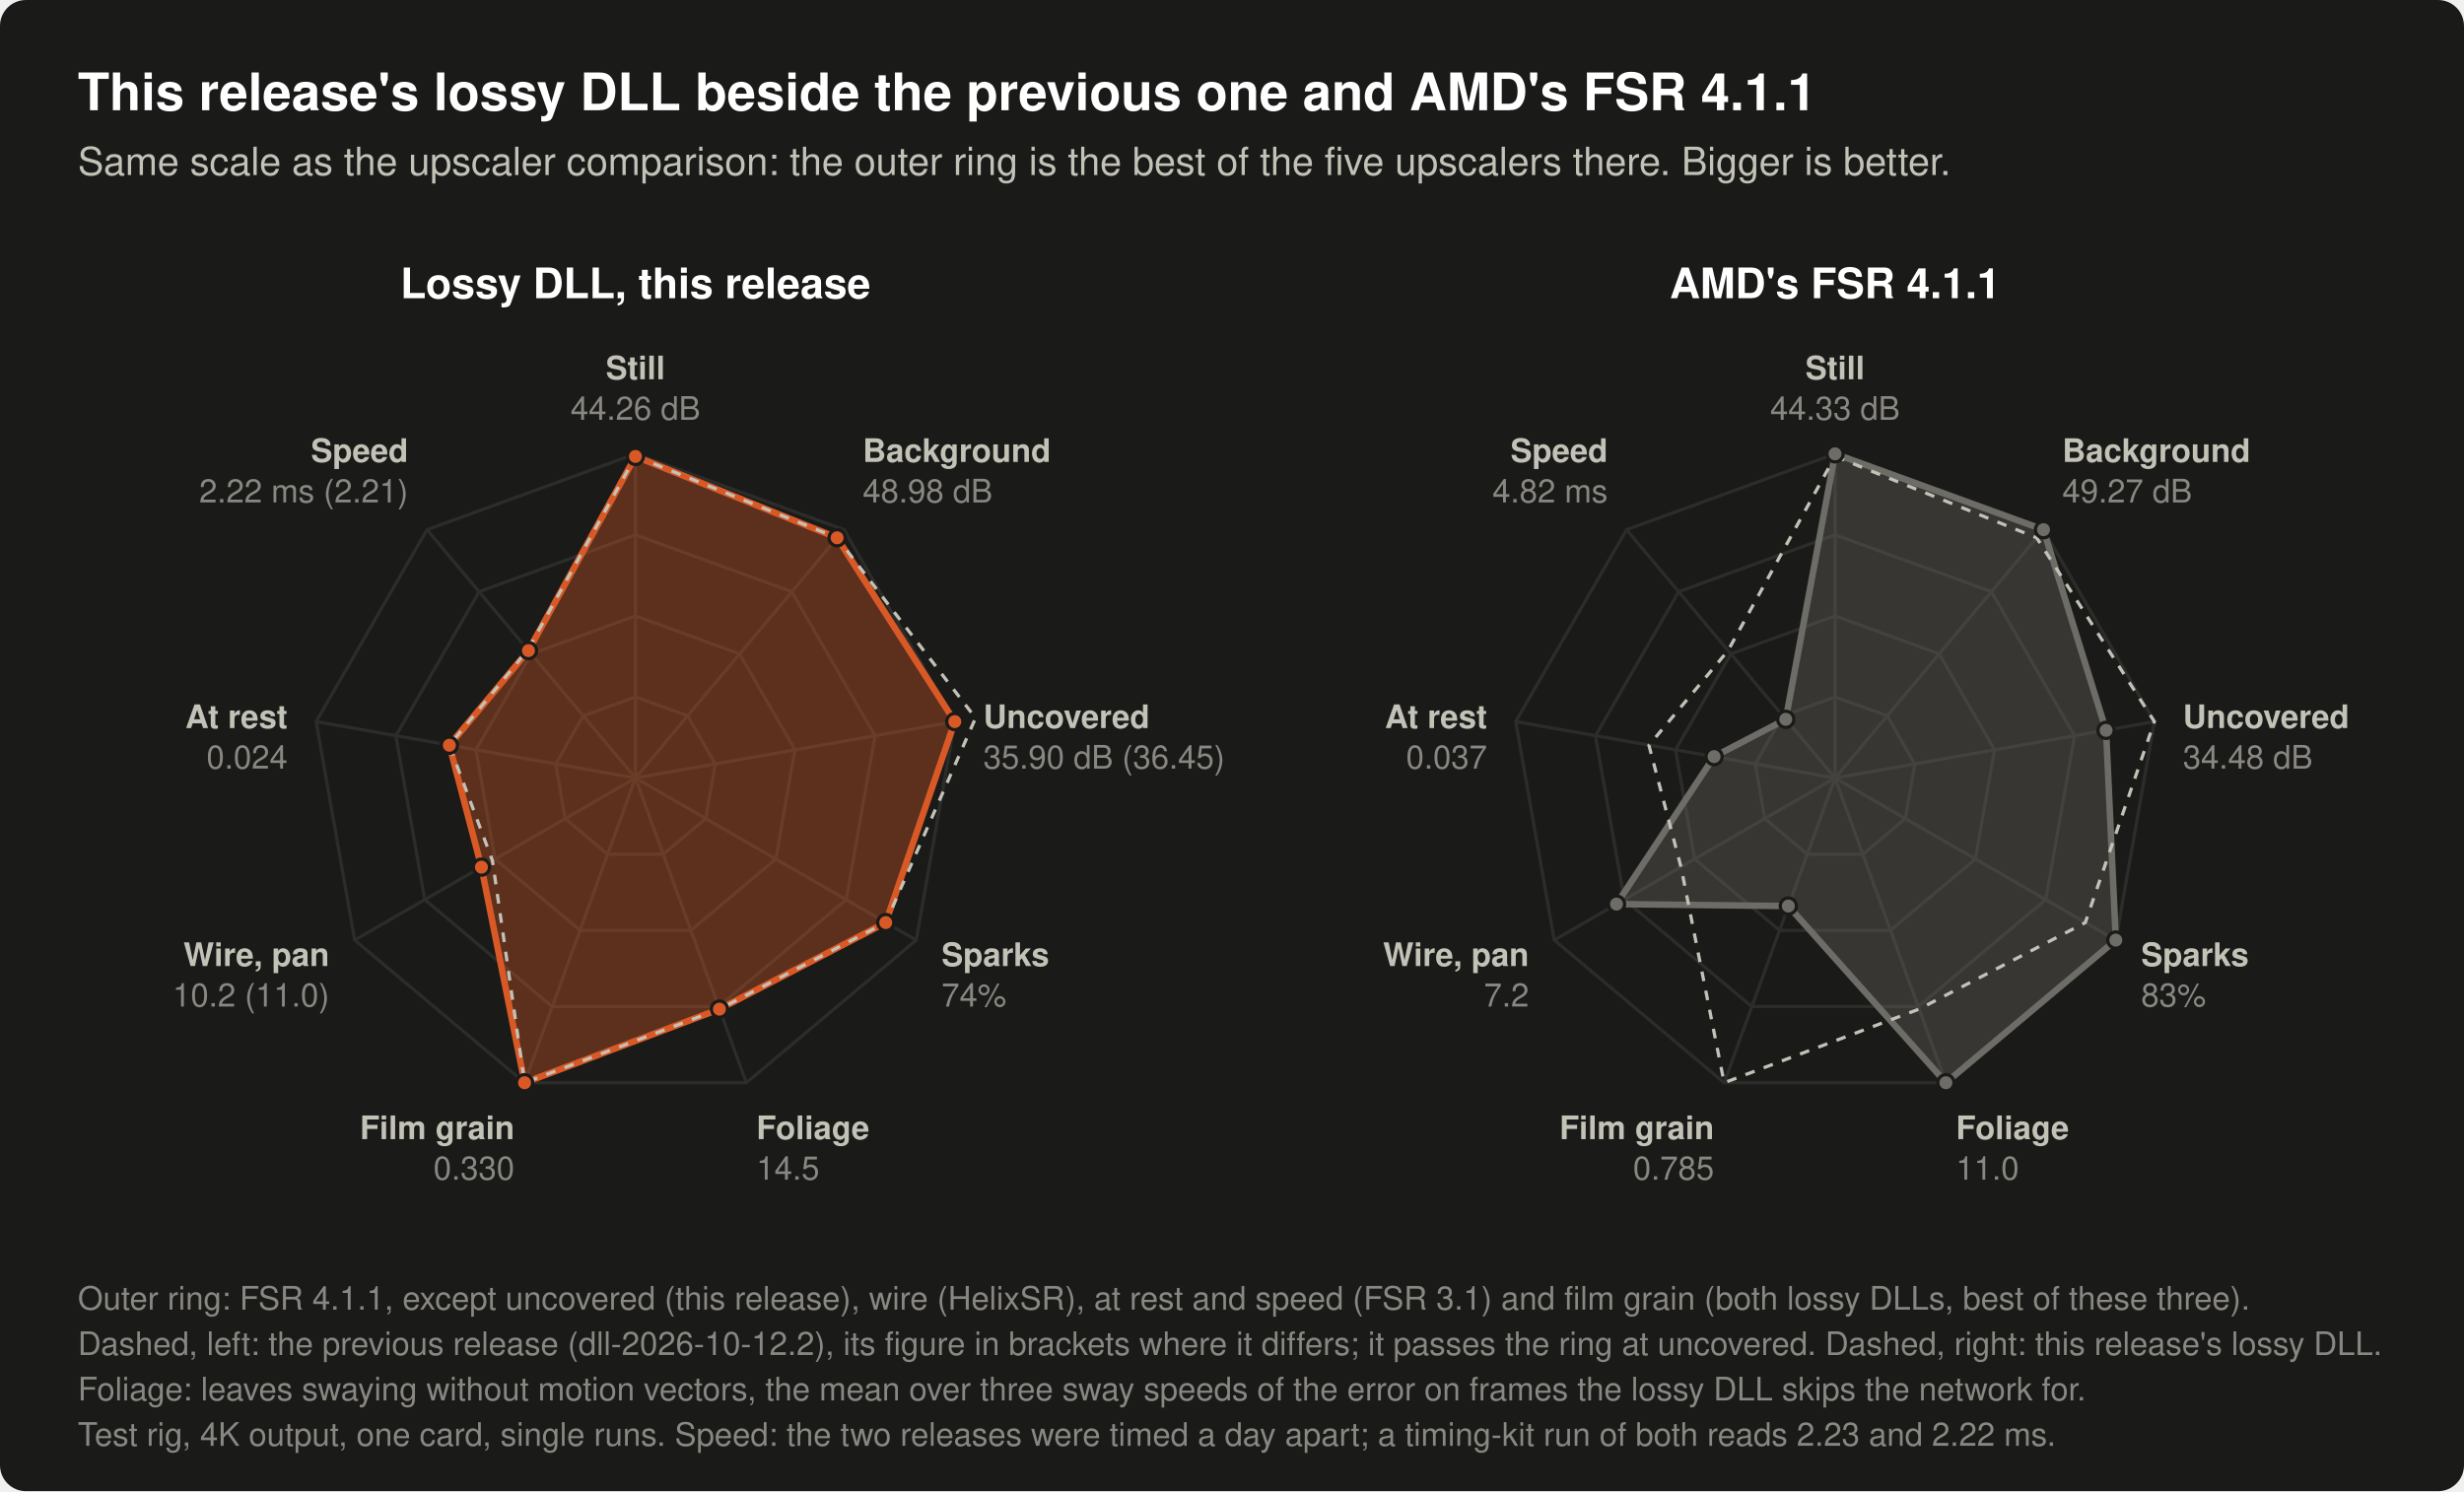
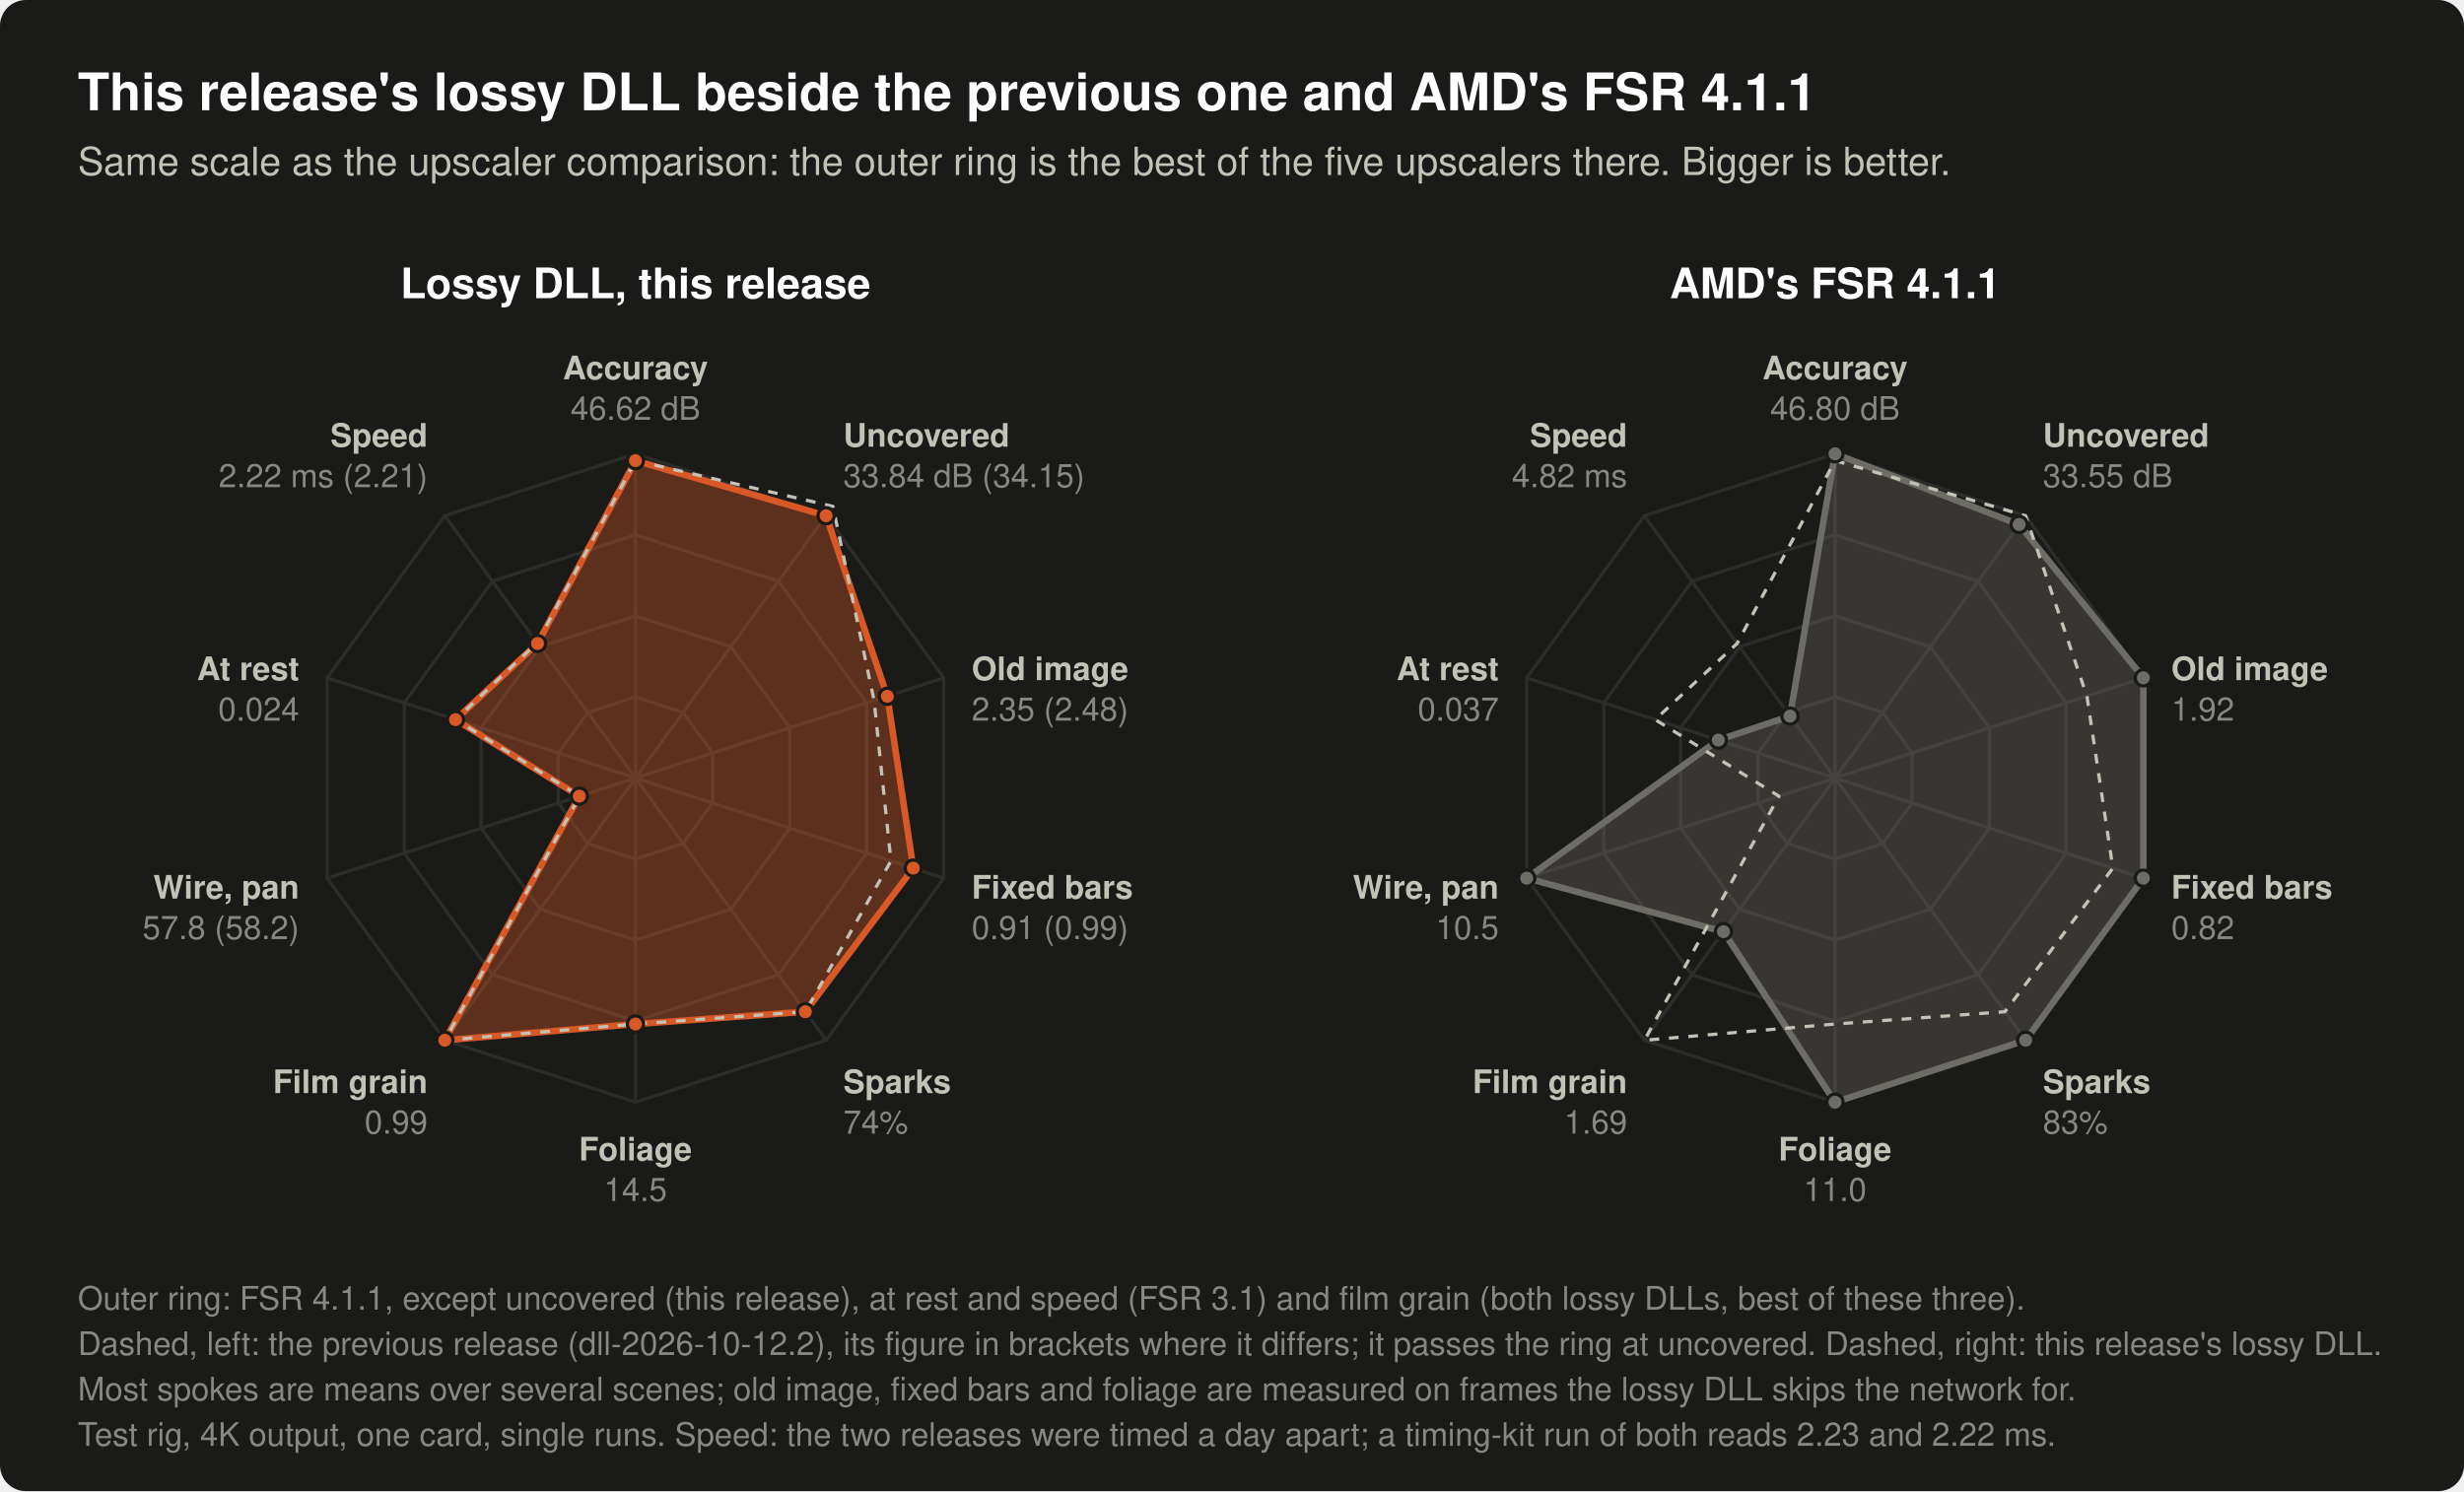
- <svg xmlns="http://www.w3.org/2000/svg" width="760" height="460" viewBox="0 0 760 460" role="img" aria-label="Two radar charts with nine spokes each. Left: this release's lossy DLL, with the previous release's as a dashed outline. Right: AMD's FSR 4.1.1, with this release's lossy DLL as a dashed outline. The spokes have the scale of the upscaler comparison's chart: the outer ring is the best of the five upscalers compared there (FSR 4.1.1, the lossy DLL, FSR 3.1, HelixSR, XeSS), and for film grain the best of these three. A larger shape is better. Still picture: accuracy (dB): FSR 4.1.1 44.33 dB, the lossy DLL of dll-2026-10-12.2 44.26 dB, the lossy DLL of dll-2026-10-13 44.26 dB. Moving background: accuracy (dB): FSR 4.1.1 49.27 dB, the lossy DLL of dll-2026-10-12.2 48.98 dB, the lossy DLL of dll-2026-10-13 48.98 dB. Areas a moving object has just uncovered: accuracy (dB): FSR 4.1.1 34.48 dB, the lossy DLL of dll-2026-10-12.2 36.45 dB, the lossy DLL of dll-2026-10-13 35.90 dB. Tiny fast sparks: share of their brightness shown (%): FSR 4.1.1 83%, the lossy DLL of dll-2026-10-12.2 74%, the lossy DLL of dll-2026-10-13 74%. Leaves swaying without motion vectors, mean of three sway speeds: error (of 255): FSR 4.1.1 11.0, the lossy DLL of dll-2026-10-12.2 14.5, the lossy DLL of dll-2026-10-13 14.5. Still picture with grain of 6 of 255: change per frame (of 255): FSR 4.1.1 0.785, the lossy DLL of dll-2026-10-12.2 0.330, the lossy DLL of dll-2026-10-13 0.330. Thin wire under a slow pan: change per frame (of 255): FSR 4.1.1 7.2, the lossy DLL of dll-2026-10-12.2 11.0, the lossy DLL of dll-2026-10-13 10.2. Still picture: change per frame (of 255): FSR 4.1.1 0.037, the lossy DLL of dll-2026-10-12.2 0.024, the lossy DLL of dll-2026-10-13 0.024. Time per upscale call at 3840x2160 (ms): FSR 4.1.1 4.82 ms, the lossy DLL of dll-2026-10-12.2 2.21 ms, the lossy DLL of dll-2026-10-13 2.22 ms.">
+ <svg xmlns="http://www.w3.org/2000/svg" width="760" height="460" viewBox="0 0 760 460" role="img" aria-label="Two radar charts with ten spokes each. Left: this release's lossy DLL, with the previous release's as a dashed outline. Right: AMD's FSR 4.1.1, with this release's lossy DLL as a dashed outline. The spokes have the scale of the upscaler comparison's chart: the outer ring is the best of the five upscalers compared there (FSR 4.1.1, the lossy DLL, FSR 3.1, HelixSR, XeSS), and for film grain the best of these three. A larger shape is better. Still picture and moving background, mean: accuracy (dB): FSR 4.1.1 46.80 dB, the lossy DLL of dll-2026-10-12.2 46.62 dB, the lossy DLL of dll-2026-10-13 46.62 dB. Areas a moving object has just uncovered, mean of a panning and a still camera: accuracy (dB): FSR 4.1.1 33.55 dB, the lossy DLL of dll-2026-10-12.2 34.15 dB, the lossy DLL of dll-2026-10-13 33.84 dB. Old image beside a moving object, mean of seven scenes: error (of 255): FSR 4.1.1 1.92, the lossy DLL of dll-2026-10-12.2 2.48, the lossy DLL of dll-2026-10-13 2.35. Thin bars fixed on screen in front of a panning background, mean of four pans: error where their old image lands (of 255): FSR 4.1.1 0.82, the lossy DLL of dll-2026-10-12.2 0.99, the lossy DLL of dll-2026-10-13 0.91. Tiny fast sparks: share of their brightness shown (%): FSR 4.1.1 83%, the lossy DLL of dll-2026-10-12.2 74%, the lossy DLL of dll-2026-10-13 74%. Leaves swaying without motion vectors, mean of three sway speeds: error (of 255): FSR 4.1.1 11.0, the lossy DLL of dll-2026-10-12.2 14.5, the lossy DLL of dll-2026-10-13 14.5. Still picture with grain of 6, 10 and 15 of 255, mean: change per frame (of 255): FSR 4.1.1 1.69, the lossy DLL of dll-2026-10-12.2 0.99, the lossy DLL of dll-2026-10-13 0.99. Thin wire under a slow pan: how far its brightness is from the true one (of 255): FSR 4.1.1 10.5, the lossy DLL of dll-2026-10-12.2 58.2, the lossy DLL of dll-2026-10-13 57.8. Still picture: change per frame (of 255): FSR 4.1.1 0.037, the lossy DLL of dll-2026-10-12.2 0.024, the lossy DLL of dll-2026-10-13 0.024. Time per upscale call at 3840x2160 (ms): FSR 4.1.1 4.82 ms, the lossy DLL of dll-2026-10-12.2 2.21 ms, the lossy DLL of dll-2026-10-13 2.22 ms.">
  <rect x="0.0" y="0.0" width="760.0" height="460.0" rx="8" fill="#1a1a19" />
  <text x="24.0" y="34.0" font-family="-apple-system, 'Segoe UI', Helvetica, Arial, sans-serif" font-size="16" font-weight="600" text-anchor="start" fill="#ffffff">This release's lossy DLL beside the previous one and AMD's FSR 4.1.1</text>
  <text x="24.0" y="54.0" font-family="-apple-system, 'Segoe UI', Helvetica, Arial, sans-serif" font-size="12" text-anchor="start" fill="#c3c2b7">Same scale as the upscaler comparison: the outer ring is the best of the five upscalers there. Bigger is better.</text>
  <text x="196.0" y="92.0" font-family="-apple-system, 'Segoe UI', Helvetica, Arial, sans-serif" font-size="13" font-weight="600" text-anchor="middle" fill="#ffffff">Lossy DLL, this release</text>
-   <polygon points="196.0,215.0 212.1,220.8 220.6,235.7 217.7,252.5 204.6,263.5 187.4,263.5 174.3,252.5 171.4,235.7 179.9,220.8" fill="none" stroke="#2c2c2a" stroke-width="1" />
-   <polygon points="196.0,190.0 228.1,201.7 245.2,231.3 239.3,265.0 213.1,287.0 178.9,287.0 152.7,265.0 146.8,231.3 163.9,201.7" fill="none" stroke="#2c2c2a" stroke-width="1" />
-   <polygon points="196.0,165.0 244.2,182.5 269.9,227.0 261.0,277.5 221.7,310.5 170.3,310.5 131.0,277.5 122.1,227.0 147.8,182.5" fill="none" stroke="#2c2c2a" stroke-width="1" />
-   <polygon points="196.0,140.0 260.3,163.4 294.5,222.6 282.6,290.0 230.2,334.0 161.8,334.0 109.4,290.0 97.5,222.6 131.7,163.4" fill="none" stroke="#2c2c2a" stroke-width="1" />
+   <polygon points="196.0,215.0 210.7,219.8 219.8,232.3 219.8,247.7 210.7,260.2 196.0,265.0 181.3,260.2 172.2,247.7 172.2,232.3 181.3,219.8" fill="none" stroke="#2c2c2a" stroke-width="1" />
+   <polygon points="196.0,190.0 225.4,199.5 243.6,224.5 243.6,255.5 225.4,280.5 196.0,290.0 166.6,280.5 148.4,255.5 148.4,224.5 166.6,199.5" fill="none" stroke="#2c2c2a" stroke-width="1" />
+   <polygon points="196.0,165.0 240.1,179.3 267.3,216.8 267.3,263.2 240.1,300.7 196.0,315.0 151.9,300.7 124.7,263.2 124.7,216.8 151.9,179.3" fill="none" stroke="#2c2c2a" stroke-width="1" />
+   <polygon points="196.0,140.0 254.8,159.1 291.1,209.1 291.1,270.9 254.8,320.9 196.0,340.0 137.2,320.9 100.9,270.9 100.9,209.1 137.2,159.1" fill="none" stroke="#2c2c2a" stroke-width="1" />
  <line x1="196.0" y1="240.0" x2="196.0" y2="140.0" stroke="#2c2c2a" stroke-width="1" />
-   <line x1="196.0" y1="240.0" x2="260.3" y2="163.4" stroke="#2c2c2a" stroke-width="1" />
-   <line x1="196.0" y1="240.0" x2="294.5" y2="222.6" stroke="#2c2c2a" stroke-width="1" />
-   <line x1="196.0" y1="240.0" x2="282.6" y2="290.0" stroke="#2c2c2a" stroke-width="1" />
-   <line x1="196.0" y1="240.0" x2="230.2" y2="334.0" stroke="#2c2c2a" stroke-width="1" />
-   <line x1="196.0" y1="240.0" x2="161.8" y2="334.0" stroke="#2c2c2a" stroke-width="1" />
-   <line x1="196.0" y1="240.0" x2="109.4" y2="290.0" stroke="#2c2c2a" stroke-width="1" />
-   <line x1="196.0" y1="240.0" x2="97.5" y2="222.6" stroke="#2c2c2a" stroke-width="1" />
-   <line x1="196.0" y1="240.0" x2="131.7" y2="163.4" stroke="#2c2c2a" stroke-width="1" />
-   <polygon points="196.0,140.8 258.2,165.9 294.5,222.6 273.2,284.6 221.9,311.3 161.8,334.0 148.5,267.5 138.6,229.9 163.0,200.7" fill="#d95926" fill-opacity="0.35" stroke="#d95926" stroke-width="2" stroke-linejoin="round" />
-   <polygon points="196.0,140.8 258.2,165.9 300.9,221.5 273.2,284.6 221.9,311.3 161.8,334.0 151.9,265.5 138.6,229.9 162.8,200.5" fill="none" stroke="#c3c2b7" stroke-width="1" stroke-dasharray="3 3" stroke-linejoin="round" />
-   <circle cx="196.0" cy="140.8" r="2.5" fill="#d95926" stroke="#1a1a19" stroke-width="1" />
-   <circle cx="258.2" cy="165.9" r="2.5" fill="#d95926" stroke="#1a1a19" stroke-width="1" />
-   <circle cx="294.5" cy="222.6" r="2.5" fill="#d95926" stroke="#1a1a19" stroke-width="1" />
-   <circle cx="273.2" cy="284.6" r="2.5" fill="#d95926" stroke="#1a1a19" stroke-width="1" />
-   <circle cx="221.9" cy="311.3" r="2.5" fill="#d95926" stroke="#1a1a19" stroke-width="1" />
-   <circle cx="161.8" cy="334.0" r="2.5" fill="#d95926" stroke="#1a1a19" stroke-width="1" />
-   <circle cx="148.5" cy="267.5" r="2.5" fill="#d95926" stroke="#1a1a19" stroke-width="1" />
-   <circle cx="138.6" cy="229.9" r="2.5" fill="#d95926" stroke="#1a1a19" stroke-width="1" />
-   <circle cx="163.0" cy="200.7" r="2.5" fill="#d95926" stroke="#1a1a19" stroke-width="1" />
-   <text x="196.0" y="117.0" font-family="-apple-system, 'Segoe UI', Helvetica, Arial, sans-serif" font-size="10" font-weight="600" text-anchor="middle" fill="#c3c2b7">Still</text>
-   <text x="196.0" y="129.5" font-family="-apple-system, 'Segoe UI', Helvetica, Arial, sans-serif" font-size="10" text-anchor="middle" fill="#898781">44.26 dB</text>
-   <text x="266.1" y="142.5" font-family="-apple-system, 'Segoe UI', Helvetica, Arial, sans-serif" font-size="10" font-weight="600" text-anchor="start" fill="#c3c2b7">Background</text>
-   <text x="266.1" y="155.0" font-family="-apple-system, 'Segoe UI', Helvetica, Arial, sans-serif" font-size="10" text-anchor="start" fill="#898781">48.98 dB</text>
-   <text x="303.3" y="224.6" font-family="-apple-system, 'Segoe UI', Helvetica, Arial, sans-serif" font-size="10" font-weight="600" text-anchor="start" fill="#c3c2b7">Uncovered</text>
-   <text x="303.3" y="237.1" font-family="-apple-system, 'Segoe UI', Helvetica, Arial, sans-serif" font-size="10" text-anchor="start" fill="#898781">35.90 dB (36.45)</text>
-   <text x="290.4" y="298.0" font-family="-apple-system, 'Segoe UI', Helvetica, Arial, sans-serif" font-size="10" font-weight="600" text-anchor="start" fill="#c3c2b7">Sparks</text>
-   <text x="290.4" y="310.5" font-family="-apple-system, 'Segoe UI', Helvetica, Arial, sans-serif" font-size="10" text-anchor="start" fill="#898781">74%</text>
-   <text x="233.3" y="351.4" font-family="-apple-system, 'Segoe UI', Helvetica, Arial, sans-serif" font-size="10" font-weight="600" text-anchor="start" fill="#c3c2b7">Foliage</text>
-   <text x="233.3" y="363.9" font-family="-apple-system, 'Segoe UI', Helvetica, Arial, sans-serif" font-size="10" text-anchor="start" fill="#898781">14.5</text>
-   <text x="158.7" y="351.4" font-family="-apple-system, 'Segoe UI', Helvetica, Arial, sans-serif" font-size="10" font-weight="600" text-anchor="end" fill="#c3c2b7">Film grain</text>
-   <text x="158.7" y="363.9" font-family="-apple-system, 'Segoe UI', Helvetica, Arial, sans-serif" font-size="10" text-anchor="end" fill="#898781">0.330</text>
-   <text x="101.6" y="298.0" font-family="-apple-system, 'Segoe UI', Helvetica, Arial, sans-serif" font-size="10" font-weight="600" text-anchor="end" fill="#c3c2b7">Wire, pan</text>
-   <text x="101.6" y="310.5" font-family="-apple-system, 'Segoe UI', Helvetica, Arial, sans-serif" font-size="10" text-anchor="end" fill="#898781">10.2 (11.0)</text>
-   <text x="88.7" y="224.6" font-family="-apple-system, 'Segoe UI', Helvetica, Arial, sans-serif" font-size="10" font-weight="600" text-anchor="end" fill="#c3c2b7">At rest</text>
-   <text x="88.7" y="237.1" font-family="-apple-system, 'Segoe UI', Helvetica, Arial, sans-serif" font-size="10" text-anchor="end" fill="#898781">0.024</text>
-   <text x="125.9" y="142.5" font-family="-apple-system, 'Segoe UI', Helvetica, Arial, sans-serif" font-size="10" font-weight="600" text-anchor="end" fill="#c3c2b7">Speed</text>
-   <text x="125.9" y="155.0" font-family="-apple-system, 'Segoe UI', Helvetica, Arial, sans-serif" font-size="10" text-anchor="end" fill="#898781">2.22 ms (2.21)</text>
+   <line x1="196.0" y1="240.0" x2="254.8" y2="159.1" stroke="#2c2c2a" stroke-width="1" />
+   <line x1="196.0" y1="240.0" x2="291.1" y2="209.1" stroke="#2c2c2a" stroke-width="1" />
+   <line x1="196.0" y1="240.0" x2="291.1" y2="270.9" stroke="#2c2c2a" stroke-width="1" />
+   <line x1="196.0" y1="240.0" x2="254.8" y2="320.9" stroke="#2c2c2a" stroke-width="1" />
+   <line x1="196.0" y1="240.0" x2="196.0" y2="340.0" stroke="#2c2c2a" stroke-width="1" />
+   <line x1="196.0" y1="240.0" x2="137.2" y2="320.9" stroke="#2c2c2a" stroke-width="1" />
+   <line x1="196.0" y1="240.0" x2="100.9" y2="270.9" stroke="#2c2c2a" stroke-width="1" />
+   <line x1="196.0" y1="240.0" x2="100.9" y2="209.1" stroke="#2c2c2a" stroke-width="1" />
+   <line x1="196.0" y1="240.0" x2="137.2" y2="159.1" stroke="#2c2c2a" stroke-width="1" />
+   <polygon points="196.0,142.1 254.8,159.1 273.7,214.8 281.7,267.8 248.4,312.1 196.0,315.9 137.2,320.9 178.7,245.6 140.5,222.0 165.8,198.5" fill="#d95926" fill-opacity="0.35" stroke="#d95926" stroke-width="2" stroke-linejoin="round" />
+   <polygon points="196.0,142.1 256.9,156.2 269.6,216.1 274.8,265.6 248.4,312.1 196.0,315.9 137.2,320.9 178.8,245.6 140.5,222.0 165.7,198.3" fill="none" stroke="#c3c2b7" stroke-width="1" stroke-dasharray="3 3" stroke-linejoin="round" />
+   <circle cx="196.0" cy="142.1" r="2.5" fill="#d95926" stroke="#1a1a19" stroke-width="1" />
+   <circle cx="254.8" cy="159.1" r="2.5" fill="#d95926" stroke="#1a1a19" stroke-width="1" />
+   <circle cx="273.7" cy="214.8" r="2.5" fill="#d95926" stroke="#1a1a19" stroke-width="1" />
+   <circle cx="281.7" cy="267.8" r="2.5" fill="#d95926" stroke="#1a1a19" stroke-width="1" />
+   <circle cx="248.4" cy="312.1" r="2.5" fill="#d95926" stroke="#1a1a19" stroke-width="1" />
+   <circle cx="196.0" cy="315.9" r="2.5" fill="#d95926" stroke="#1a1a19" stroke-width="1" />
+   <circle cx="137.2" cy="320.9" r="2.5" fill="#d95926" stroke="#1a1a19" stroke-width="1" />
+   <circle cx="178.7" cy="245.6" r="2.5" fill="#d95926" stroke="#1a1a19" stroke-width="1" />
+   <circle cx="140.5" cy="222.0" r="2.5" fill="#d95926" stroke="#1a1a19" stroke-width="1" />
+   <circle cx="165.8" cy="198.5" r="2.5" fill="#d95926" stroke="#1a1a19" stroke-width="1" />
+   <text x="196.0" y="117.0" font-family="-apple-system, 'Segoe UI', Helvetica, Arial, sans-serif" font-size="10" font-weight="600" text-anchor="middle" fill="#c3c2b7">Accuracy</text>
+   <text x="196.0" y="129.5" font-family="-apple-system, 'Segoe UI', Helvetica, Arial, sans-serif" font-size="10" text-anchor="middle" fill="#898781">46.62 dB</text>
+   <text x="260.1" y="137.8" font-family="-apple-system, 'Segoe UI', Helvetica, Arial, sans-serif" font-size="10" font-weight="600" text-anchor="start" fill="#c3c2b7">Uncovered</text>
+   <text x="260.1" y="150.3" font-family="-apple-system, 'Segoe UI', Helvetica, Arial, sans-serif" font-size="10" text-anchor="start" fill="#898781">33.84 dB (34.15)</text>
+   <text x="299.7" y="209.8" font-family="-apple-system, 'Segoe UI', Helvetica, Arial, sans-serif" font-size="10" font-weight="600" text-anchor="start" fill="#c3c2b7">Old image</text>
+   <text x="299.7" y="222.3" font-family="-apple-system, 'Segoe UI', Helvetica, Arial, sans-serif" font-size="10" text-anchor="start" fill="#898781">2.35 (2.48)</text>
+   <text x="299.7" y="277.2" font-family="-apple-system, 'Segoe UI', Helvetica, Arial, sans-serif" font-size="10" font-weight="600" text-anchor="start" fill="#c3c2b7">Fixed bars</text>
+   <text x="299.7" y="289.7" font-family="-apple-system, 'Segoe UI', Helvetica, Arial, sans-serif" font-size="10" text-anchor="start" fill="#898781">0.91 (0.99)</text>
+   <text x="260.1" y="337.2" font-family="-apple-system, 'Segoe UI', Helvetica, Arial, sans-serif" font-size="10" font-weight="600" text-anchor="start" fill="#c3c2b7">Sparks</text>
+   <text x="260.1" y="349.7" font-family="-apple-system, 'Segoe UI', Helvetica, Arial, sans-serif" font-size="10" text-anchor="start" fill="#898781">74%</text>
+   <text x="196.0" y="358.0" font-family="-apple-system, 'Segoe UI', Helvetica, Arial, sans-serif" font-size="10" font-weight="600" text-anchor="middle" fill="#c3c2b7">Foliage</text>
+   <text x="196.0" y="370.5" font-family="-apple-system, 'Segoe UI', Helvetica, Arial, sans-serif" font-size="10" text-anchor="middle" fill="#898781">14.5</text>
+   <text x="131.9" y="337.2" font-family="-apple-system, 'Segoe UI', Helvetica, Arial, sans-serif" font-size="10" font-weight="600" text-anchor="end" fill="#c3c2b7">Film grain</text>
+   <text x="131.9" y="349.7" font-family="-apple-system, 'Segoe UI', Helvetica, Arial, sans-serif" font-size="10" text-anchor="end" fill="#898781">0.99</text>
+   <text x="92.3" y="277.2" font-family="-apple-system, 'Segoe UI', Helvetica, Arial, sans-serif" font-size="10" font-weight="600" text-anchor="end" fill="#c3c2b7">Wire, pan</text>
+   <text x="92.3" y="289.7" font-family="-apple-system, 'Segoe UI', Helvetica, Arial, sans-serif" font-size="10" text-anchor="end" fill="#898781">57.8 (58.2)</text>
+   <text x="92.3" y="209.8" font-family="-apple-system, 'Segoe UI', Helvetica, Arial, sans-serif" font-size="10" font-weight="600" text-anchor="end" fill="#c3c2b7">At rest</text>
+   <text x="92.3" y="222.3" font-family="-apple-system, 'Segoe UI', Helvetica, Arial, sans-serif" font-size="10" text-anchor="end" fill="#898781">0.024</text>
+   <text x="131.9" y="137.8" font-family="-apple-system, 'Segoe UI', Helvetica, Arial, sans-serif" font-size="10" font-weight="600" text-anchor="end" fill="#c3c2b7">Speed</text>
+   <text x="131.9" y="150.3" font-family="-apple-system, 'Segoe UI', Helvetica, Arial, sans-serif" font-size="10" text-anchor="end" fill="#898781">2.22 ms (2.21)</text>
  <text x="566.0" y="92.0" font-family="-apple-system, 'Segoe UI', Helvetica, Arial, sans-serif" font-size="13" font-weight="600" text-anchor="middle" fill="#ffffff">AMD's FSR 4.1.1</text>
-   <polygon points="566.0,215.0 582.1,220.8 590.6,235.7 587.7,252.5 574.6,263.5 557.4,263.5 544.3,252.5 541.4,235.7 549.9,220.8" fill="none" stroke="#2c2c2a" stroke-width="1" />
-   <polygon points="566.0,190.0 598.1,201.7 615.2,231.3 609.3,265.0 583.1,287.0 548.9,287.0 522.7,265.0 516.8,231.3 533.9,201.7" fill="none" stroke="#2c2c2a" stroke-width="1" />
-   <polygon points="566.0,165.0 614.2,182.5 639.9,227.0 631.0,277.5 591.7,310.5 540.3,310.5 501.0,277.5 492.1,227.0 517.8,182.5" fill="none" stroke="#2c2c2a" stroke-width="1" />
-   <polygon points="566.0,140.0 630.3,163.4 664.5,222.6 652.6,290.0 600.2,334.0 531.8,334.0 479.4,290.0 467.5,222.6 501.7,163.4" fill="none" stroke="#2c2c2a" stroke-width="1" />
+   <polygon points="566.0,215.0 580.7,219.8 589.8,232.3 589.8,247.7 580.7,260.2 566.0,265.0 551.3,260.2 542.2,247.7 542.2,232.3 551.3,219.8" fill="none" stroke="#2c2c2a" stroke-width="1" />
+   <polygon points="566.0,190.0 595.4,199.5 613.6,224.5 613.6,255.5 595.4,280.5 566.0,290.0 536.6,280.5 518.4,255.5 518.4,224.5 536.6,199.5" fill="none" stroke="#2c2c2a" stroke-width="1" />
+   <polygon points="566.0,165.0 610.1,179.3 637.3,216.8 637.3,263.2 610.1,300.7 566.0,315.0 521.9,300.7 494.7,263.2 494.7,216.8 521.9,179.3" fill="none" stroke="#2c2c2a" stroke-width="1" />
+   <polygon points="566.0,140.0 624.8,159.1 661.1,209.1 661.1,270.9 624.8,320.9 566.0,340.0 507.2,320.9 470.9,270.9 470.9,209.1 507.2,159.1" fill="none" stroke="#2c2c2a" stroke-width="1" />
  <line x1="566.0" y1="240.0" x2="566.0" y2="140.0" stroke="#2c2c2a" stroke-width="1" />
-   <line x1="566.0" y1="240.0" x2="630.3" y2="163.4" stroke="#2c2c2a" stroke-width="1" />
-   <line x1="566.0" y1="240.0" x2="664.5" y2="222.6" stroke="#2c2c2a" stroke-width="1" />
-   <line x1="566.0" y1="240.0" x2="652.6" y2="290.0" stroke="#2c2c2a" stroke-width="1" />
-   <line x1="566.0" y1="240.0" x2="600.2" y2="334.0" stroke="#2c2c2a" stroke-width="1" />
-   <line x1="566.0" y1="240.0" x2="531.8" y2="334.0" stroke="#2c2c2a" stroke-width="1" />
-   <line x1="566.0" y1="240.0" x2="479.4" y2="290.0" stroke="#2c2c2a" stroke-width="1" />
-   <line x1="566.0" y1="240.0" x2="467.5" y2="222.6" stroke="#2c2c2a" stroke-width="1" />
-   <line x1="566.0" y1="240.0" x2="501.7" y2="163.4" stroke="#2c2c2a" stroke-width="1" />
-   <polygon points="566.0,140.0 630.3,163.4 649.6,225.3 652.6,290.0 600.2,334.0 551.6,279.5 498.6,278.9 528.7,233.4 550.8,221.9" fill="#6d6c66" fill-opacity="0.35" stroke="#6d6c66" stroke-width="2" stroke-linejoin="round" />
-   <polygon points="566.0,140.8 628.2,165.9 664.5,222.6 643.2,284.6 591.9,311.3 531.8,334.0 518.5,267.5 508.6,229.9 533.0,200.7" fill="none" stroke="#c3c2b7" stroke-width="1" stroke-dasharray="3 3" stroke-linejoin="round" />
+   <line x1="566.0" y1="240.0" x2="624.8" y2="159.1" stroke="#2c2c2a" stroke-width="1" />
+   <line x1="566.0" y1="240.0" x2="661.1" y2="209.1" stroke="#2c2c2a" stroke-width="1" />
+   <line x1="566.0" y1="240.0" x2="661.1" y2="270.9" stroke="#2c2c2a" stroke-width="1" />
+   <line x1="566.0" y1="240.0" x2="624.8" y2="320.9" stroke="#2c2c2a" stroke-width="1" />
+   <line x1="566.0" y1="240.0" x2="566.0" y2="340.0" stroke="#2c2c2a" stroke-width="1" />
+   <line x1="566.0" y1="240.0" x2="507.2" y2="320.9" stroke="#2c2c2a" stroke-width="1" />
+   <line x1="566.0" y1="240.0" x2="470.9" y2="270.9" stroke="#2c2c2a" stroke-width="1" />
+   <line x1="566.0" y1="240.0" x2="470.9" y2="209.1" stroke="#2c2c2a" stroke-width="1" />
+   <line x1="566.0" y1="240.0" x2="507.2" y2="159.1" stroke="#2c2c2a" stroke-width="1" />
+   <polygon points="566.0,140.0 622.8,161.8 661.1,209.1 661.1,270.9 624.8,320.9 566.0,340.0 531.6,287.4 470.9,270.9 530.0,228.3 552.1,220.9" fill="#6d6c66" fill-opacity="0.35" stroke="#6d6c66" stroke-width="2" stroke-linejoin="round" />
+   <polygon points="566.0,142.1 624.8,159.1 643.7,214.8 651.7,267.8 618.4,312.1 566.0,315.9 507.2,320.9 548.7,245.6 510.5,222.0 535.8,198.5" fill="none" stroke="#c3c2b7" stroke-width="1" stroke-dasharray="3 3" stroke-linejoin="round" />
  <circle cx="566.0" cy="140.0" r="2.5" fill="#6d6c66" stroke="#1a1a19" stroke-width="1" />
-   <circle cx="630.3" cy="163.4" r="2.5" fill="#6d6c66" stroke="#1a1a19" stroke-width="1" />
-   <circle cx="649.6" cy="225.3" r="2.5" fill="#6d6c66" stroke="#1a1a19" stroke-width="1" />
-   <circle cx="652.6" cy="290.0" r="2.5" fill="#6d6c66" stroke="#1a1a19" stroke-width="1" />
-   <circle cx="600.2" cy="334.0" r="2.5" fill="#6d6c66" stroke="#1a1a19" stroke-width="1" />
-   <circle cx="551.6" cy="279.5" r="2.5" fill="#6d6c66" stroke="#1a1a19" stroke-width="1" />
-   <circle cx="498.6" cy="278.9" r="2.5" fill="#6d6c66" stroke="#1a1a19" stroke-width="1" />
-   <circle cx="528.7" cy="233.4" r="2.5" fill="#6d6c66" stroke="#1a1a19" stroke-width="1" />
-   <circle cx="550.8" cy="221.9" r="2.5" fill="#6d6c66" stroke="#1a1a19" stroke-width="1" />
-   <text x="566.0" y="117.0" font-family="-apple-system, 'Segoe UI', Helvetica, Arial, sans-serif" font-size="10" font-weight="600" text-anchor="middle" fill="#c3c2b7">Still</text>
-   <text x="566.0" y="129.5" font-family="-apple-system, 'Segoe UI', Helvetica, Arial, sans-serif" font-size="10" text-anchor="middle" fill="#898781">44.33 dB</text>
-   <text x="636.1" y="142.5" font-family="-apple-system, 'Segoe UI', Helvetica, Arial, sans-serif" font-size="10" font-weight="600" text-anchor="start" fill="#c3c2b7">Background</text>
-   <text x="636.1" y="155.0" font-family="-apple-system, 'Segoe UI', Helvetica, Arial, sans-serif" font-size="10" text-anchor="start" fill="#898781">49.27 dB</text>
-   <text x="673.3" y="224.6" font-family="-apple-system, 'Segoe UI', Helvetica, Arial, sans-serif" font-size="10" font-weight="600" text-anchor="start" fill="#c3c2b7">Uncovered</text>
-   <text x="673.3" y="237.1" font-family="-apple-system, 'Segoe UI', Helvetica, Arial, sans-serif" font-size="10" text-anchor="start" fill="#898781">34.48 dB</text>
-   <text x="660.4" y="298.0" font-family="-apple-system, 'Segoe UI', Helvetica, Arial, sans-serif" font-size="10" font-weight="600" text-anchor="start" fill="#c3c2b7">Sparks</text>
-   <text x="660.4" y="310.5" font-family="-apple-system, 'Segoe UI', Helvetica, Arial, sans-serif" font-size="10" text-anchor="start" fill="#898781">83%</text>
-   <text x="603.3" y="351.4" font-family="-apple-system, 'Segoe UI', Helvetica, Arial, sans-serif" font-size="10" font-weight="600" text-anchor="start" fill="#c3c2b7">Foliage</text>
-   <text x="603.3" y="363.9" font-family="-apple-system, 'Segoe UI', Helvetica, Arial, sans-serif" font-size="10" text-anchor="start" fill="#898781">11.0</text>
-   <text x="528.7" y="351.4" font-family="-apple-system, 'Segoe UI', Helvetica, Arial, sans-serif" font-size="10" font-weight="600" text-anchor="end" fill="#c3c2b7">Film grain</text>
-   <text x="528.7" y="363.9" font-family="-apple-system, 'Segoe UI', Helvetica, Arial, sans-serif" font-size="10" text-anchor="end" fill="#898781">0.785</text>
-   <text x="471.6" y="298.0" font-family="-apple-system, 'Segoe UI', Helvetica, Arial, sans-serif" font-size="10" font-weight="600" text-anchor="end" fill="#c3c2b7">Wire, pan</text>
-   <text x="471.6" y="310.5" font-family="-apple-system, 'Segoe UI', Helvetica, Arial, sans-serif" font-size="10" text-anchor="end" fill="#898781">7.2</text>
-   <text x="458.7" y="224.6" font-family="-apple-system, 'Segoe UI', Helvetica, Arial, sans-serif" font-size="10" font-weight="600" text-anchor="end" fill="#c3c2b7">At rest</text>
-   <text x="458.7" y="237.1" font-family="-apple-system, 'Segoe UI', Helvetica, Arial, sans-serif" font-size="10" text-anchor="end" fill="#898781">0.037</text>
-   <text x="495.9" y="142.5" font-family="-apple-system, 'Segoe UI', Helvetica, Arial, sans-serif" font-size="10" font-weight="600" text-anchor="end" fill="#c3c2b7">Speed</text>
-   <text x="495.9" y="155.0" font-family="-apple-system, 'Segoe UI', Helvetica, Arial, sans-serif" font-size="10" text-anchor="end" fill="#898781">4.82 ms</text>
-   <text x="24.0" y="404.0" font-family="-apple-system, 'Segoe UI', Helvetica, Arial, sans-serif" font-size="10" text-anchor="start" fill="#898781">Outer ring: FSR 4.1.1, except uncovered (this release), wire (HelixSR), at rest and speed (FSR 3.1) and film grain (both lossy DLLs, best of these three).</text>
+   <circle cx="622.8" cy="161.8" r="2.5" fill="#6d6c66" stroke="#1a1a19" stroke-width="1" />
+   <circle cx="661.1" cy="209.1" r="2.5" fill="#6d6c66" stroke="#1a1a19" stroke-width="1" />
+   <circle cx="661.1" cy="270.9" r="2.5" fill="#6d6c66" stroke="#1a1a19" stroke-width="1" />
+   <circle cx="624.8" cy="320.9" r="2.5" fill="#6d6c66" stroke="#1a1a19" stroke-width="1" />
+   <circle cx="566.0" cy="340.0" r="2.5" fill="#6d6c66" stroke="#1a1a19" stroke-width="1" />
+   <circle cx="531.6" cy="287.4" r="2.5" fill="#6d6c66" stroke="#1a1a19" stroke-width="1" />
+   <circle cx="470.9" cy="270.9" r="2.5" fill="#6d6c66" stroke="#1a1a19" stroke-width="1" />
+   <circle cx="530.0" cy="228.3" r="2.5" fill="#6d6c66" stroke="#1a1a19" stroke-width="1" />
+   <circle cx="552.1" cy="220.9" r="2.5" fill="#6d6c66" stroke="#1a1a19" stroke-width="1" />
+   <text x="566.0" y="117.0" font-family="-apple-system, 'Segoe UI', Helvetica, Arial, sans-serif" font-size="10" font-weight="600" text-anchor="middle" fill="#c3c2b7">Accuracy</text>
+   <text x="566.0" y="129.5" font-family="-apple-system, 'Segoe UI', Helvetica, Arial, sans-serif" font-size="10" text-anchor="middle" fill="#898781">46.80 dB</text>
+   <text x="630.1" y="137.8" font-family="-apple-system, 'Segoe UI', Helvetica, Arial, sans-serif" font-size="10" font-weight="600" text-anchor="start" fill="#c3c2b7">Uncovered</text>
+   <text x="630.1" y="150.3" font-family="-apple-system, 'Segoe UI', Helvetica, Arial, sans-serif" font-size="10" text-anchor="start" fill="#898781">33.55 dB</text>
+   <text x="669.7" y="209.8" font-family="-apple-system, 'Segoe UI', Helvetica, Arial, sans-serif" font-size="10" font-weight="600" text-anchor="start" fill="#c3c2b7">Old image</text>
+   <text x="669.7" y="222.3" font-family="-apple-system, 'Segoe UI', Helvetica, Arial, sans-serif" font-size="10" text-anchor="start" fill="#898781">1.92</text>
+   <text x="669.7" y="277.2" font-family="-apple-system, 'Segoe UI', Helvetica, Arial, sans-serif" font-size="10" font-weight="600" text-anchor="start" fill="#c3c2b7">Fixed bars</text>
+   <text x="669.7" y="289.7" font-family="-apple-system, 'Segoe UI', Helvetica, Arial, sans-serif" font-size="10" text-anchor="start" fill="#898781">0.82</text>
+   <text x="630.1" y="337.2" font-family="-apple-system, 'Segoe UI', Helvetica, Arial, sans-serif" font-size="10" font-weight="600" text-anchor="start" fill="#c3c2b7">Sparks</text>
+   <text x="630.1" y="349.7" font-family="-apple-system, 'Segoe UI', Helvetica, Arial, sans-serif" font-size="10" text-anchor="start" fill="#898781">83%</text>
+   <text x="566.0" y="358.0" font-family="-apple-system, 'Segoe UI', Helvetica, Arial, sans-serif" font-size="10" font-weight="600" text-anchor="middle" fill="#c3c2b7">Foliage</text>
+   <text x="566.0" y="370.5" font-family="-apple-system, 'Segoe UI', Helvetica, Arial, sans-serif" font-size="10" text-anchor="middle" fill="#898781">11.0</text>
+   <text x="501.9" y="337.2" font-family="-apple-system, 'Segoe UI', Helvetica, Arial, sans-serif" font-size="10" font-weight="600" text-anchor="end" fill="#c3c2b7">Film grain</text>
+   <text x="501.9" y="349.7" font-family="-apple-system, 'Segoe UI', Helvetica, Arial, sans-serif" font-size="10" text-anchor="end" fill="#898781">1.69</text>
+   <text x="462.3" y="277.2" font-family="-apple-system, 'Segoe UI', Helvetica, Arial, sans-serif" font-size="10" font-weight="600" text-anchor="end" fill="#c3c2b7">Wire, pan</text>
+   <text x="462.3" y="289.7" font-family="-apple-system, 'Segoe UI', Helvetica, Arial, sans-serif" font-size="10" text-anchor="end" fill="#898781">10.5</text>
+   <text x="462.3" y="209.8" font-family="-apple-system, 'Segoe UI', Helvetica, Arial, sans-serif" font-size="10" font-weight="600" text-anchor="end" fill="#c3c2b7">At rest</text>
+   <text x="462.3" y="222.3" font-family="-apple-system, 'Segoe UI', Helvetica, Arial, sans-serif" font-size="10" text-anchor="end" fill="#898781">0.037</text>
+   <text x="501.9" y="137.8" font-family="-apple-system, 'Segoe UI', Helvetica, Arial, sans-serif" font-size="10" font-weight="600" text-anchor="end" fill="#c3c2b7">Speed</text>
+   <text x="501.9" y="150.3" font-family="-apple-system, 'Segoe UI', Helvetica, Arial, sans-serif" font-size="10" text-anchor="end" fill="#898781">4.82 ms</text>
+   <text x="24.0" y="404.0" font-family="-apple-system, 'Segoe UI', Helvetica, Arial, sans-serif" font-size="10" text-anchor="start" fill="#898781">Outer ring: FSR 4.1.1, except uncovered (this release), at rest and speed (FSR 3.1) and film grain (both lossy DLLs, best of these three).</text>
  <text x="24.0" y="418.0" font-family="-apple-system, 'Segoe UI', Helvetica, Arial, sans-serif" font-size="10" text-anchor="start" fill="#898781">Dashed, left: the previous release (dll-2026-10-12.2), its figure in brackets where it differs; it passes the ring at uncovered. Dashed, right: this release's lossy DLL.</text>
-   <text x="24.0" y="432.0" font-family="-apple-system, 'Segoe UI', Helvetica, Arial, sans-serif" font-size="10" text-anchor="start" fill="#898781">Foliage: leaves swaying without motion vectors, the mean over three sway speeds of the error on frames the lossy DLL skips the network for.</text>
+   <text x="24.0" y="432.0" font-family="-apple-system, 'Segoe UI', Helvetica, Arial, sans-serif" font-size="10" text-anchor="start" fill="#898781">Most spokes are means over several scenes; old image, fixed bars and foliage are measured on frames the lossy DLL skips the network for.</text>
  <text x="24.0" y="446.0" font-family="-apple-system, 'Segoe UI', Helvetica, Arial, sans-serif" font-size="10" text-anchor="start" fill="#898781">Test rig, 4K output, one card, single runs. Speed: the two releases were timed a day apart; a timing-kit run of both reads 2.23 and 2.22 ms.</text>
</svg>
